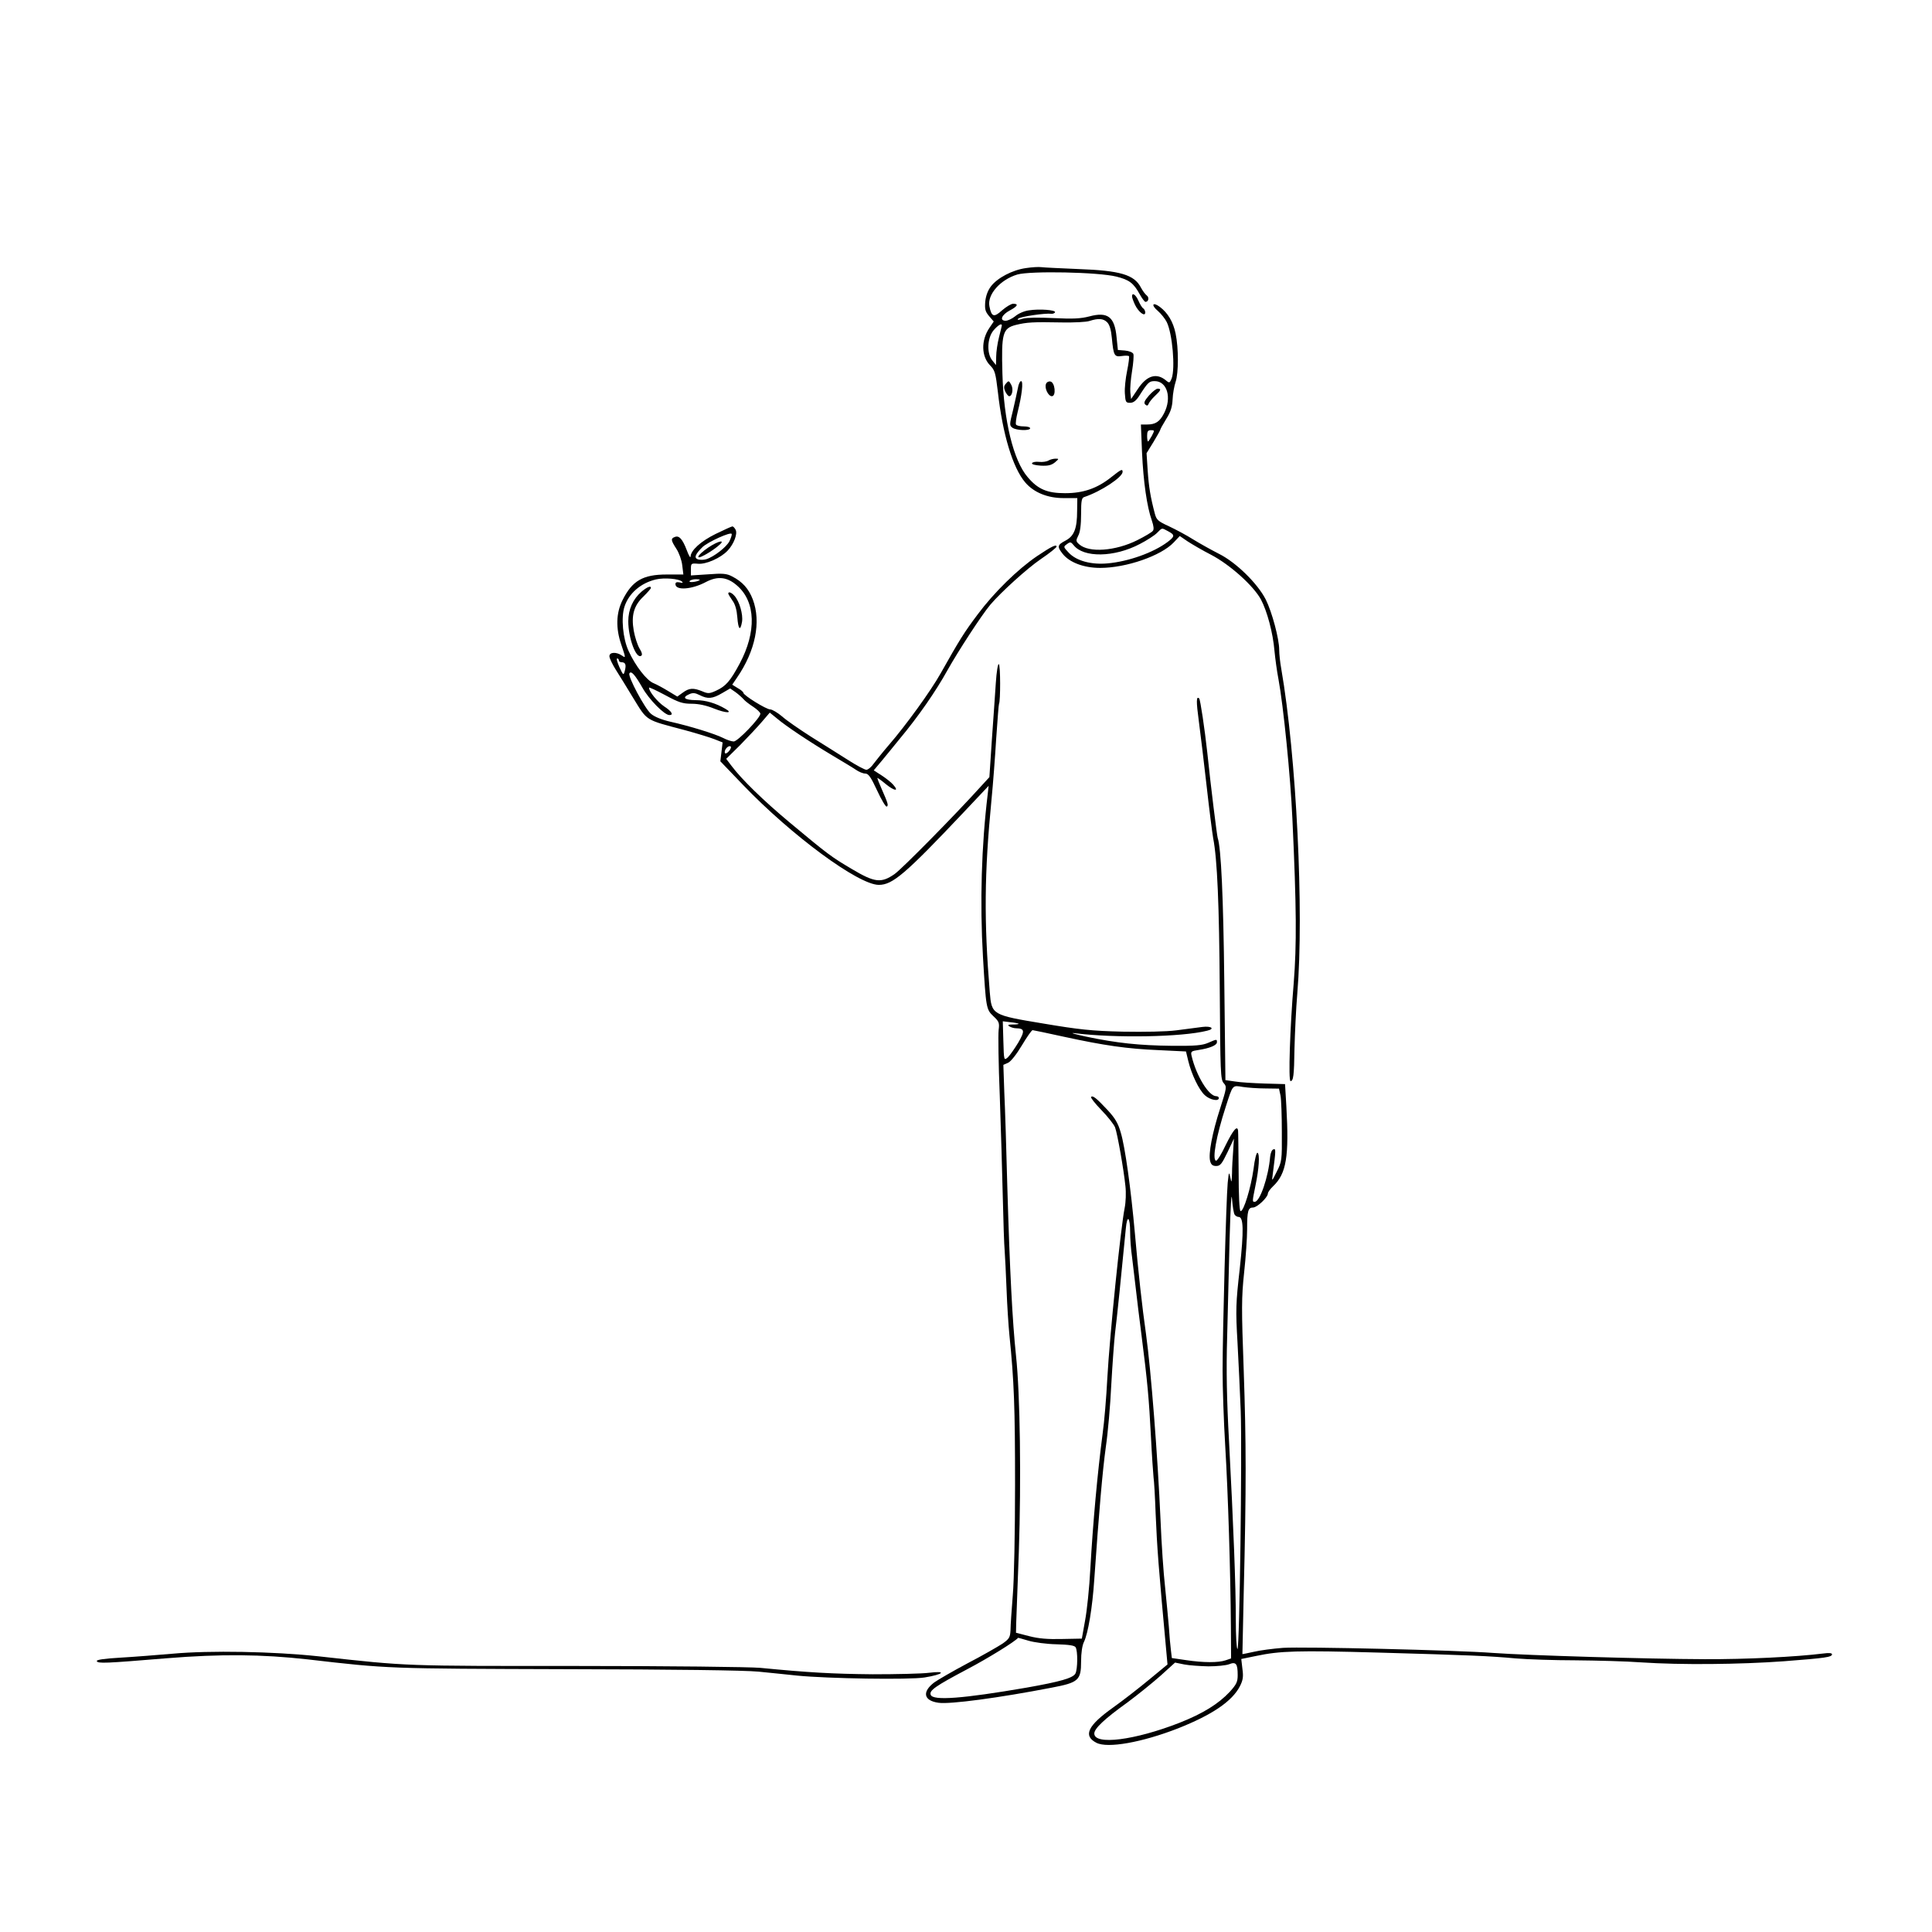
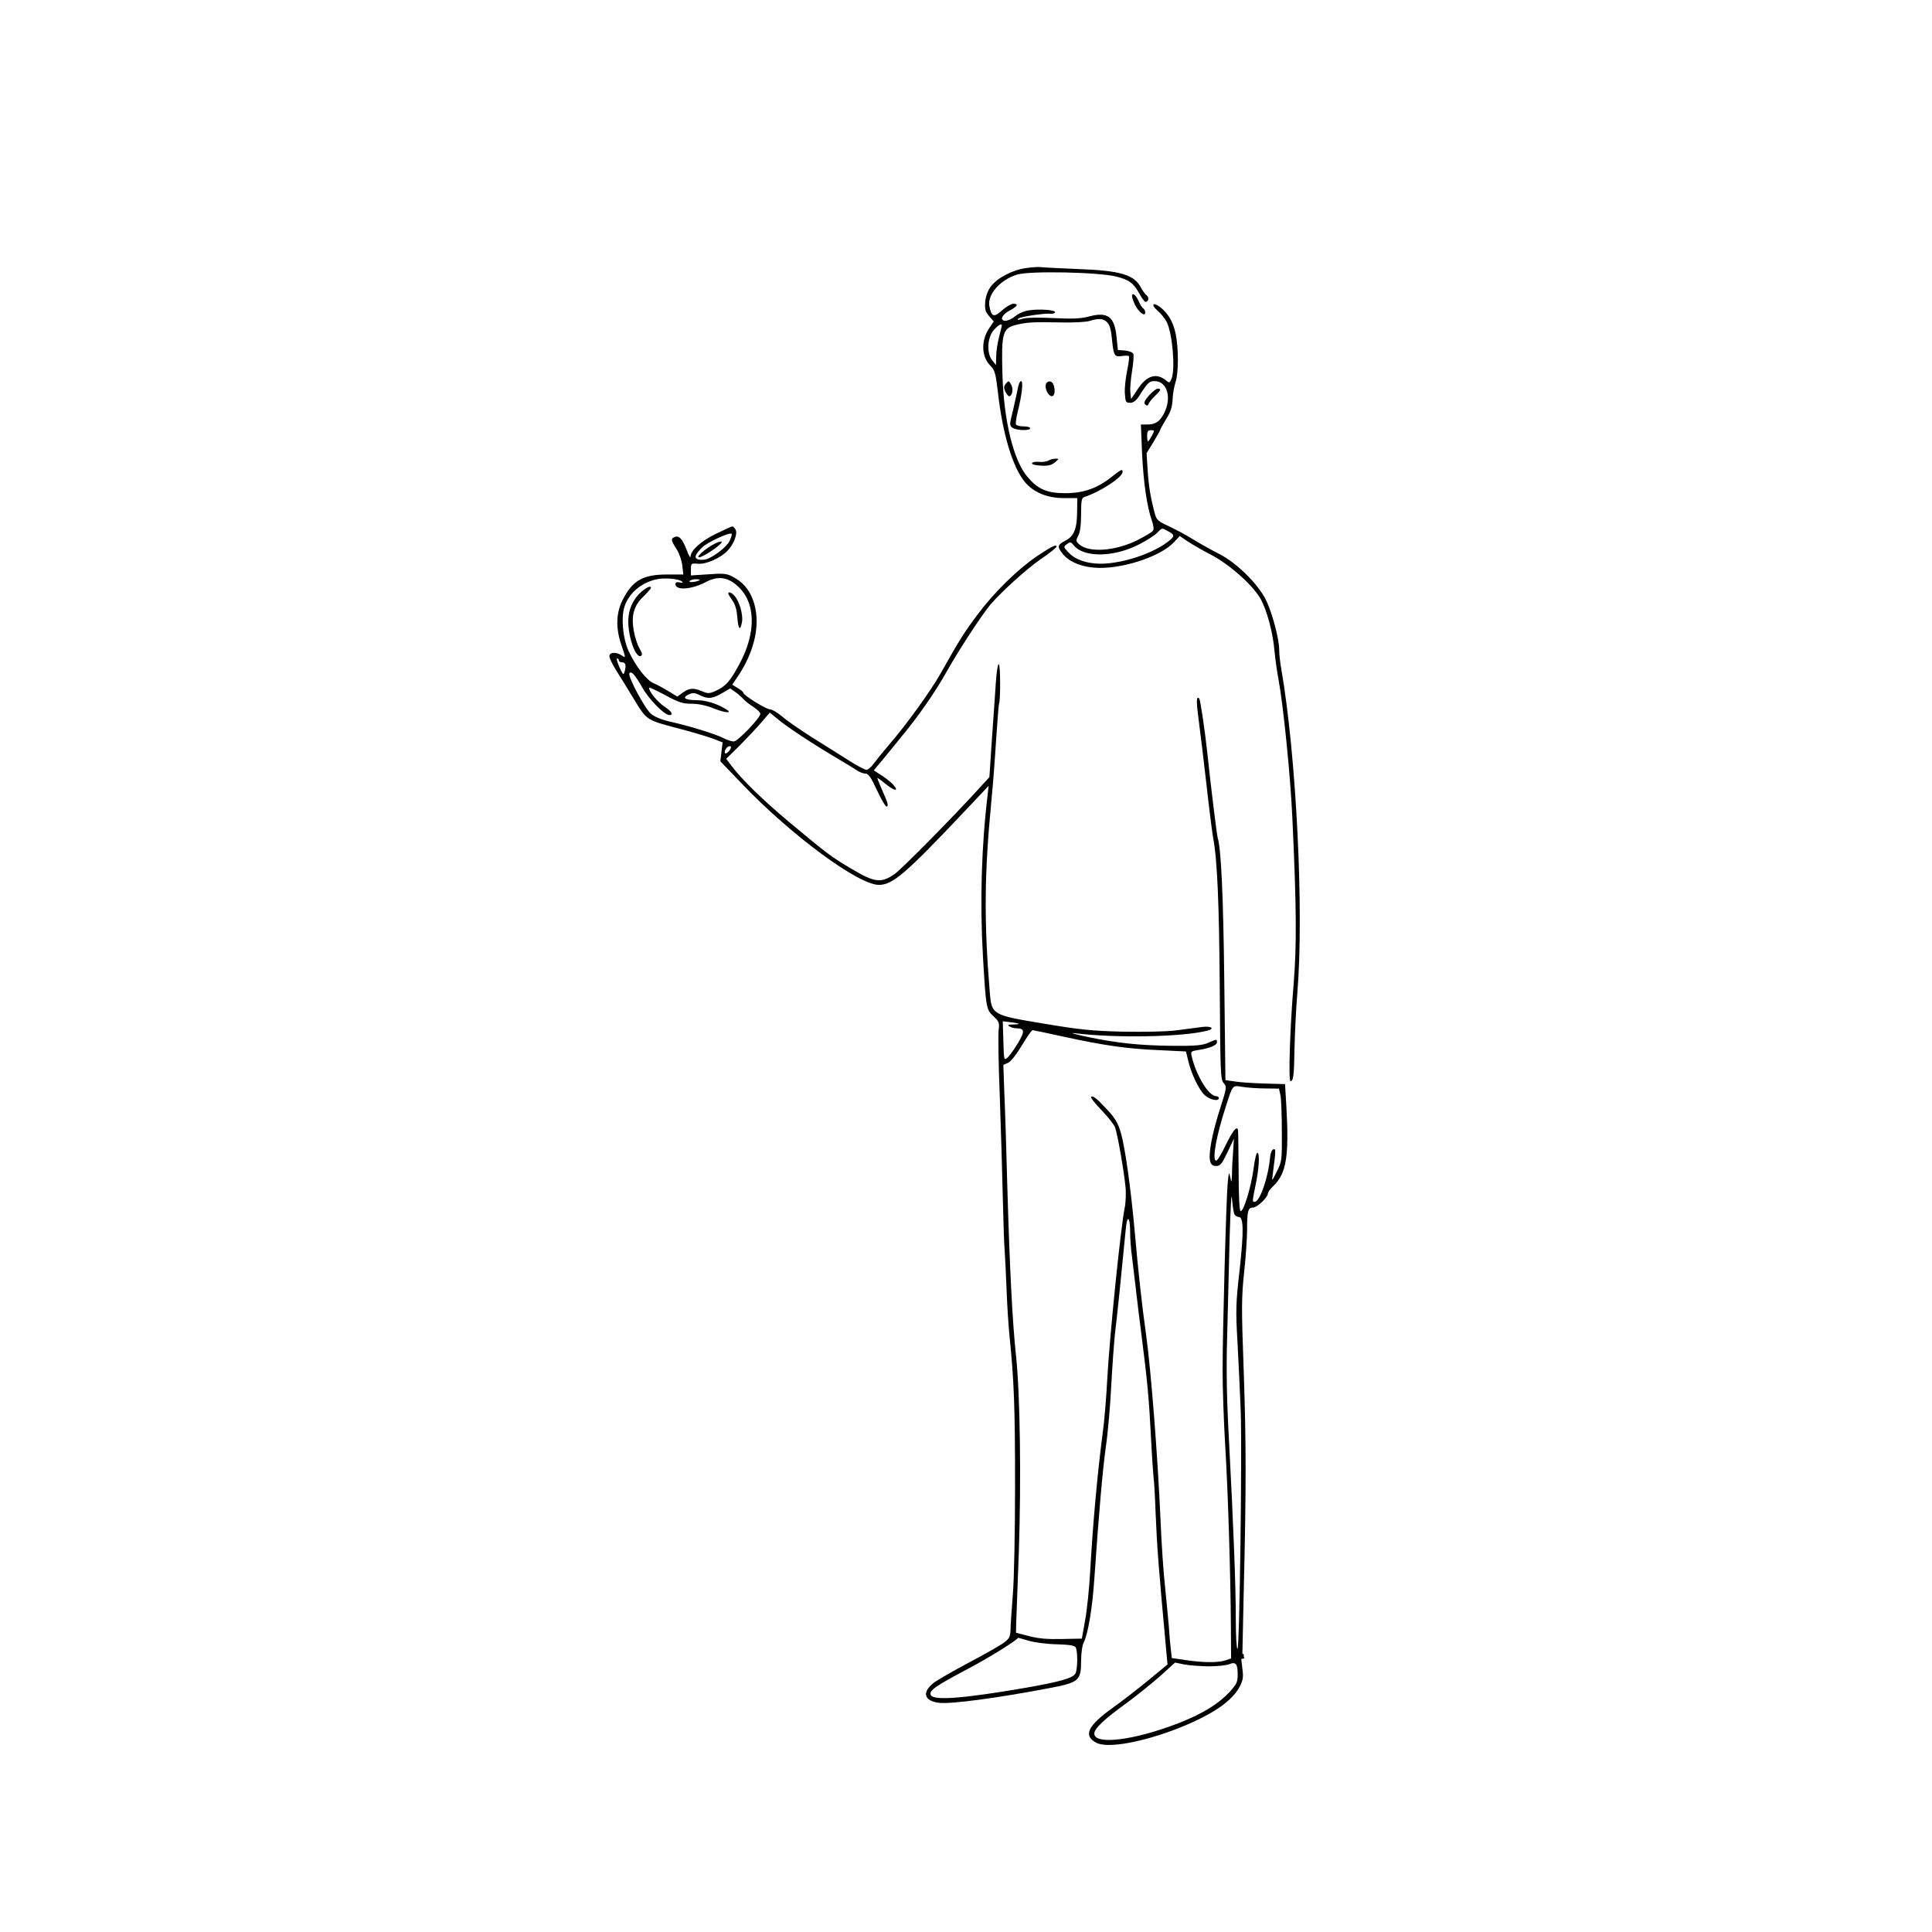
- <svg xmlns="http://www.w3.org/2000/svg" version="1.0" width="1024pt" height="1024pt" viewBox="0 0 1024 1024" preserveAspectRatio="xMidYMid meet">
-   <g transform="translate(0,1024) scale(0.1,-0.1)" fill="#000000" stroke="none">
-     <path d="M5437 8819 c-71 -10 -151 -52 -185 -97 -16 -21 -27 -50 -30 -81 -3 -40 0 -52 20 -76 l25 -29 -23 -34 c-45 -66 -43 -151 4 -199 25 -25 29 -40 41 -141 25 -223 79 -402 145 -479 45 -53 118 -83 203 -83 l73 0 -1 -67 c0 -95 -16 -134 -61 -158 -44 -23 -46 -32 -16 -70 36 -46 112 -75 199 -75 138 0 323 64 390 135 l32 34 41 -28 c23 -15 79 -48 126 -72 99 -52 223 -163 263 -236 33 -62 64 -177 72 -273 4 -41 13 -108 21 -149 26 -139 64 -516 74 -741 22 -473 23 -666 7 -870 -20 -235 -29 -520 -17 -520 15 0 19 28 21 172 2 78 8 211 15 293 36 434 -5 1258 -85 1720 -6 33 -11 78 -11 101 0 58 -38 200 -71 266 -43 85 -158 198 -249 243 -41 21 -102 55 -136 76 -33 21 -91 52 -127 69 -59 27 -67 34 -76 67 -23 87 -32 141 -38 228 l-6 93 37 60 c20 33 36 62 36 65 0 3 14 28 31 56 24 38 32 64 34 104 1 30 9 72 16 93 16 48 16 179 0 256 -13 63 -42 110 -83 141 -39 29 -49 11 -11 -21 17 -15 38 -41 47 -59 30 -61 46 -245 26 -299 -10 -24 -12 -25 -28 -12 -51 44 -104 29 -152 -45 l-35 -52 -4 35 c-2 19 2 70 9 112 7 43 10 84 7 92 -3 8 -22 16 -44 18 l-38 3 -7 68 c-10 108 -47 136 -144 110 -46 -12 -88 -14 -189 -9 -80 4 -143 3 -164 -3 -25 -8 -32 -8 -24 0 11 11 142 30 175 26 9 -1 18 3 20 8 4 12 -82 19 -139 10 -24 -3 -56 -17 -72 -31 -16 -13 -39 -24 -51 -24 -34 0 -21 32 23 55 41 22 47 35 17 35 -11 0 -37 -16 -59 -35 -43 -39 -56 -35 -67 22 -12 62 58 141 148 168 69 20 429 13 525 -11 68 -17 91 -34 124 -94 12 -22 26 -40 30 -40 17 0 21 24 7 34 -8 6 -22 25 -31 42 -35 68 -109 90 -332 98 -93 4 -181 8 -195 10 -14 2 -51 0 -83 -5z m431 -287 c13 -13 21 -40 25 -83 9 -94 13 -102 53 -96 19 3 36 2 38 -1 2 -4 -2 -39 -10 -77 -8 -39 -14 -92 -12 -120 3 -46 5 -50 28 -50 17 0 31 11 47 35 47 74 54 80 83 80 66 0 92 -88 50 -170 -23 -45 -45 -60 -91 -60 l-32 0 6 -148 c7 -155 26 -288 52 -361 10 -29 12 -48 5 -55 -5 -7 -42 -29 -82 -49 -116 -58 -257 -68 -308 -22 -18 16 -18 20 -5 46 10 18 15 58 15 114 0 73 3 87 18 91 89 30 202 105 202 133 0 17 -7 14 -60 -28 -75 -60 -149 -85 -245 -85 -95 0 -144 21 -198 85 -76 88 -127 300 -134 549 -6 214 1 240 72 258 58 14 87 16 245 13 63 -1 129 2 145 8 47 15 73 13 93 -7z m-558 -17 c0 -2 -7 -30 -15 -62 -8 -31 -15 -78 -15 -103 l-1 -45 -19 24 c-31 36 -28 120 6 160 23 27 44 40 44 26z m795 -585 c-9 -16 -18 -30 -20 -30 -3 0 -5 14 -5 30 0 23 4 30 20 30 20 0 20 -1 5 -30z m85 -505 c38 -20 38 -28 -2 -58 -75 -56 -206 -103 -317 -113 -87 -8 -165 13 -206 56 -29 31 -30 32 -10 46 17 13 21 12 35 -5 52 -68 216 -66 352 6 37 19 77 45 90 58 29 29 24 28 58 10z" />
-     <path d="M5330 8205 c-10 -12 -10 -21 -2 -40 7 -14 16 -25 21 -25 16 0 23 38 11 60 -13 24 -14 24 -30 5z" />
-     <path d="M5395 8183 c-4 -21 -16 -74 -26 -118 -19 -75 -19 -80 -3 -92 21 -15 94 -17 94 -3 0 6 -15 10 -34 10 -19 0 -38 4 -41 10 -3 5 1 35 9 67 22 87 31 163 18 163 -6 0 -14 -17 -17 -37z" />
-     <path d="M5544 8205 c-9 -22 12 -65 31 -65 24 0 17 74 -8 78 -9 2 -20 -4 -23 -13z" />
-     <path d="M6090 8144 c-24 -28 -29 -39 -20 -48 9 -8 14 -7 18 4 3 8 18 27 34 42 31 29 35 38 14 38 -8 0 -28 -16 -46 -36z" />
-     <path d="M5557 7799 c-10 -6 -32 -9 -50 -7 -18 2 -34 -1 -37 -7 -3 -6 16 -11 46 -13 39 -2 56 2 75 17 22 19 23 20 4 20 -11 0 -28 -4 -38 -10z" />
-     <path d="M6000 8669 c0 -6 7 -26 16 -45 19 -39 54 -65 54 -40 0 8 -5 18 -11 22 -6 3 -17 22 -25 40 -14 32 -34 46 -34 23z" />
-     <path d="M3793 7410 c-79 -39 -132 -87 -133 -121 -1 -8 -10 8 -20 35 -23 60 -41 79 -63 70 -23 -8 -21 -18 8 -63 14 -21 28 -60 31 -87 l6 -49 -88 0 c-127 0 -183 -33 -234 -135 -35 -69 -37 -150 -7 -237 24 -71 24 -72 4 -58 -30 21 -67 19 -67 -3 0 -10 15 -42 34 -72 19 -30 60 -96 90 -146 79 -128 61 -117 276 -174 63 -17 134 -39 157 -48 l43 -17 -6 -50 -6 -50 120 -125 c257 -268 612 -530 720 -530 73 0 140 57 450 385 l132 140 -5 -45 c-33 -272 -42 -572 -25 -863 16 -270 17 -277 55 -313 30 -28 33 -35 28 -73 -3 -24 -1 -181 6 -349 6 -169 13 -410 16 -537 3 -126 7 -255 10 -285 2 -30 7 -122 10 -205 3 -82 10 -190 15 -240 25 -245 30 -385 30 -795 0 -245 -5 -508 -12 -585 -6 -77 -12 -160 -12 -184 -2 -39 -6 -47 -43 -73 -23 -15 -106 -63 -185 -104 -79 -42 -158 -88 -176 -101 -66 -50 -57 -97 22 -108 60 -9 321 26 600 80 142 27 156 39 156 139 0 45 6 85 15 103 22 45 45 181 55 333 25 360 44 577 61 700 11 74 24 223 29 330 6 107 15 231 20 275 9 68 36 333 57 553 7 77 23 63 23 -20 0 -31 4 -90 10 -130 5 -40 14 -116 20 -168 6 -52 19 -162 30 -245 32 -250 40 -342 50 -535 5 -102 12 -201 14 -220 3 -19 8 -105 11 -190 8 -186 14 -271 59 -758 l4 -44 -97 -80 c-53 -44 -139 -111 -191 -148 -135 -96 -161 -150 -89 -187 59 -31 242 2 432 76 182 72 288 144 329 224 16 32 19 50 13 92 l-6 52 78 16 c128 27 218 30 648 18 493 -14 587 -18 730 -31 61 -5 203 -10 315 -10 113 -1 270 -5 350 -11 207 -14 522 -11 755 6 222 17 255 22 255 37 0 7 -17 8 -47 4 -145 -18 -408 -31 -628 -30 -303 1 -941 20 -1120 33 -198 15 -1007 34 -1115 27 -52 -4 -122 -13 -155 -21 -33 -7 -60 -13 -60 -12 0 1 3 148 7 327 14 564 13 795 0 1175 -12 331 -12 386 2 519 9 82 16 186 16 231 0 97 5 115 32 115 21 0 78 54 78 74 0 7 13 25 29 40 69 66 84 157 69 421 l-7 119 -108 3 c-59 2 -130 6 -158 11 l-50 7 -6 520 c-5 452 -17 712 -35 764 -4 13 -36 268 -55 451 -14 128 -37 281 -43 288 -16 15 -16 -16 -2 -120 8 -62 27 -215 41 -341 14 -125 30 -251 35 -279 22 -113 32 -353 35 -806 3 -436 4 -475 21 -493 17 -19 16 -24 -19 -134 -42 -130 -63 -241 -53 -279 5 -19 13 -26 32 -26 22 0 30 11 60 73 l34 72 -4 -65 c-3 -36 -6 -90 -6 -120 -2 -50 -3 -52 -9 -20 -7 32 -8 29 -14 -30 -8 -85 -27 -789 -27 -995 0 -88 6 -268 14 -400 15 -249 28 -669 30 -957 l1 -168 -29 -10 c-38 -13 -117 -13 -210 1 l-75 11 -5 42 c-3 22 -8 79 -11 126 -4 47 -13 141 -20 210 -8 69 -19 229 -24 355 -15 339 -50 789 -77 985 -20 140 -41 328 -59 535 -21 234 -52 458 -75 533 -14 49 -30 76 -71 120 -58 62 -77 77 -86 68 -4 -3 21 -35 55 -70 34 -35 66 -76 72 -91 12 -31 46 -223 55 -312 4 -34 2 -85 -4 -115 -21 -105 -79 -670 -92 -903 -5 -99 -16 -232 -25 -295 -27 -207 -51 -467 -65 -715 -5 -99 -18 -223 -28 -275 l-17 -95 -104 -2 c-76 -2 -125 2 -175 15 l-70 18 1 50 c1 27 7 198 14 379 13 379 7 836 -15 1040 -19 180 -33 450 -46 895 -5 195 -12 420 -16 500 l-5 146 25 11 c15 7 45 45 73 92 27 45 52 81 57 81 4 0 79 -16 166 -35 212 -46 333 -64 504 -71 l143 -7 12 -50 c17 -70 56 -153 88 -182 27 -25 74 -34 74 -15 0 6 -6 10 -14 10 -39 0 -105 107 -130 212 -6 25 -3 27 37 33 59 9 97 25 97 41 0 17 0 17 -46 -3 -32 -14 -68 -17 -194 -16 -171 2 -289 14 -455 49 -60 13 -87 21 -60 18 215 -27 569 -21 703 13 43 10 23 26 -25 20 -27 -4 -88 -11 -138 -18 -54 -7 -168 -9 -285 -7 -165 4 -230 11 -420 43 -272 45 -274 46 -284 166 -31 380 -29 627 9 1019 8 80 19 226 25 325 7 99 13 182 15 185 8 13 8 206 -1 210 -5 3 -12 -40 -16 -100 -4 -58 -13 -194 -21 -302 l-13 -197 -44 -48 c-138 -153 -419 -438 -459 -466 -71 -49 -105 -45 -226 27 -110 65 -126 77 -330 247 -138 115 -255 229 -308 300 l-28 37 74 73 c40 41 92 96 115 123 l42 49 38 -31 c47 -40 170 -122 292 -195 52 -31 109 -65 125 -76 17 -12 39 -21 51 -21 17 0 30 -19 63 -90 23 -50 46 -88 51 -85 10 6 7 16 -29 98 -12 27 -21 51 -21 53 0 3 20 -11 45 -32 47 -38 72 -40 39 -3 -10 12 -38 34 -61 49 l-42 27 42 50 c23 28 66 80 94 115 101 121 193 254 255 366 56 100 180 291 227 347 56 66 197 194 268 242 46 31 83 61 83 66 0 14 -28 0 -104 -51 -102 -69 -228 -193 -313 -307 -73 -97 -96 -134 -198 -315 -51 -91 -183 -274 -275 -380 -31 -36 -66 -80 -79 -97 -12 -18 -30 -33 -39 -33 -9 0 -54 24 -99 53 -45 28 -132 84 -194 122 -61 39 -131 87 -154 108 -24 20 -52 37 -63 37 -21 0 -142 75 -142 88 0 4 -13 16 -30 25 l-29 18 25 37 c98 142 129 296 84 415 -22 57 -55 94 -110 122 -28 15 -50 17 -126 11 l-92 -6 0 33 c0 31 1 32 38 29 42 -4 121 31 157 70 33 35 53 89 42 110 -5 10 -13 18 -17 18 -4 0 -44 -18 -89 -40z m73 -39 c-16 -31 -83 -83 -123 -95 -13 -4 -32 -4 -43 -1 -23 7 -16 27 24 66 29 27 150 82 154 69 2 -5 -4 -22 -12 -39z m-251 -214 c7 -6 3 -8 -12 -4 -16 3 -23 1 -23 -9 0 -35 87 -29 163 12 62 32 112 26 164 -20 99 -86 103 -246 13 -414 -50 -93 -73 -119 -125 -143 -35 -16 -43 -16 -73 -3 -47 19 -69 18 -103 -7 l-29 -21 -48 29 c-26 16 -61 35 -78 42 -36 14 -96 91 -132 170 -31 66 -41 178 -22 236 23 70 86 125 167 144 43 10 123 4 138 -12z m94 9 c-12 -10 -60 -16 -54 -6 3 5 18 10 32 10 15 0 24 -2 22 -4z m-429 -426 c0 -5 6 -10 14 -10 21 0 26 -13 18 -44 -7 -27 -8 -27 -29 18 -11 25 -17 46 -12 46 5 0 9 -4 9 -10z m125 -145 c34 -61 116 -145 143 -145 24 0 12 20 -28 46 -35 24 -80 78 -80 99 0 4 38 -14 85 -39 72 -39 93 -46 141 -46 37 0 78 -9 120 -26 63 -25 101 -25 59 -1 -51 30 -105 46 -157 46 -61 1 -75 14 -34 32 18 8 30 7 54 -5 43 -22 68 -20 119 10 l43 25 29 -20 c15 -11 34 -28 42 -37 7 -9 31 -27 51 -40 21 -14 38 -30 38 -37 0 -22 -120 -147 -141 -147 -11 0 -36 8 -57 19 -44 22 -177 63 -280 86 -44 10 -84 26 -102 42 -32 27 -124 199 -114 214 9 16 30 -8 69 -76z m458 -337 c-10 -11 -19 -15 -21 -8 -5 15 18 41 30 34 5 -3 1 -15 -9 -26z m1536 -1444 c2 -2 -11 -4 -30 -4 -26 0 -30 -3 -19 -10 8 -5 24 -10 35 -10 46 -1 48 -14 12 -76 -20 -33 -44 -67 -55 -78 -21 -18 -21 -18 -24 87 l-3 104 40 -5 c22 -2 42 -6 44 -8z m1308 -343 l72 -1 8 -37 c4 -21 7 -108 7 -193 1 -150 0 -157 -27 -210 -25 -51 -27 -53 -22 -20 18 138 18 143 4 138 -8 -2 -15 -20 -17 -39 -9 -107 -54 -239 -82 -239 -13 0 -13 1 4 85 19 90 24 169 11 175 -5 3 -15 -34 -21 -86 -14 -100 -53 -228 -69 -223 -6 3 -10 82 -10 209 -1 113 -2 211 -3 218 -4 29 -26 3 -66 -78 -22 -47 -45 -84 -51 -82 -21 6 1 130 52 287 38 118 34 113 90 104 26 -4 80 -8 120 -8z m-163 -669 c4 -6 13 -12 21 -12 26 0 28 -71 6 -274 -21 -183 -22 -219 -12 -391 6 -105 13 -267 17 -362 8 -221 -6 -1263 -17 -1263 -5 0 -9 71 -9 158 0 176 -12 487 -36 945 -12 217 -15 378 -10 545 3 130 9 365 13 522 5 178 10 259 13 215 3 -39 9 -76 14 -83z m-1093 -2258 c30 -9 96 -18 148 -19 66 -2 96 -6 102 -16 12 -19 11 -116 -1 -139 -13 -24 -79 -43 -260 -75 -337 -58 -495 -70 -507 -38 -9 23 24 46 194 136 112 59 252 146 269 166 0 1 25 -6 55 -15z m954 -136 c44 0 93 5 109 11 37 15 46 3 46 -57 0 -36 -6 -49 -42 -89 -60 -64 -142 -115 -266 -164 -238 -93 -452 -120 -452 -57 0 26 52 76 176 165 54 40 133 104 176 142 l76 69 49 -10 c26 -5 84 -9 128 -10z" />
-     <path d="M3754 7338 c-61 -42 -73 -70 -16 -38 22 12 53 33 68 46 45 36 5 30 -52 -8z" />
-     <path d="M3400 7104 c-45 -39 -70 -94 -70 -157 0 -88 41 -200 68 -183 8 4 5 17 -9 40 -11 19 -24 60 -30 93 -14 81 0 133 52 182 21 21 39 41 39 45 0 13 -20 5 -50 -20z" />
-     <path d="M3860 7094 c0 -3 10 -20 22 -37 15 -20 23 -50 26 -89 5 -65 16 -76 25 -23 6 39 -14 108 -40 137 -16 18 -33 24 -33 12z" />
-     <path d="M915 1475 c-82 -7 -208 -17 -278 -21 -85 -5 -126 -11 -124 -18 5 -14 44 -12 372 15 284 23 503 21 745 -6 431 -50 421 -49 1370 -52 574 -1 947 -6 1020 -13 63 -6 156 -16 205 -21 163 -16 593 -23 675 -10 100 16 121 37 25 25 -38 -5 -173 -8 -300 -8 -211 2 -339 9 -595 34 -52 5 -488 10 -968 10 -924 0 -894 -2 -1372 51 -241 26 -578 32 -775 14z" />
+ <svg xmlns="http://www.w3.org/2000/svg" version="1.0" id="레이어_1" x="0px" y="0px" viewBox="0 0 1024 1024" style="enable-background:new 0 0 1024 1024;" xml:space="preserve">
+   <g transform="translate(0,1024) scale(0.1,-0.1)">
+     <path d="M5437,8819c-71-10-151-52-185-97c-16-21-27-50-30-81c-3-40,0-52,20-76l25-29l-23-34c-45-66-43-151,4-199   c25-25,29-40,41-141c25-223,79-402,145-479c45-53,118-83,203-83h73l-1-67c0-95-16-134-61-158c-44-23-46-32-16-70   c36-46,112-75,199-75c138,0,323,64,390,135l32,34l41-28c23-15,79-48,126-72c99-52,223-163,263-236c33-62,64-177,72-273   c4-41,13-108,21-149c26-139,64-516,74-741c22-473,23-666,7-870c-20-235-29-520-17-520c15,0,19,28,21,172c2,78,8,211,15,293   c36,434-5,1258-85,1720c-6,33-11,78-11,101c0,58-38,200-71,266c-43,85-158,198-249,243c-41,21-102,55-136,76c-33,21-91,52-127,69   c-59,27-67,34-76,67c-23,87-32,141-38,228l-6,93l37,60c20,33,36,62,36,65s14,28,31,56c24,38,32,64,34,104c1,30,9,72,16,93   c16,48,16,179,0,256c-13,63-42,110-83,141c-39,29-49,11-11-21c17-15,38-41,47-59c30-61,46-245,26-299c-10-24-12-25-28-12   c-51,44-104,29-152-45l-35-52l-4,35c-2,19,2,70,9,112c7,43,10,84,7,92s-22,16-44,18l-38,3l-7,68c-10,108-47,136-144,110   c-46-12-88-14-189-9c-80,4-143,3-164-3c-25-8-32-8-24,0c11,11,142,30,175,26c9-1,18,3,20,8c4,12-82,19-139,10c-24-3-56-17-72-31   c-16-13-39-24-51-24c-34,0-21,32,23,55c41,22,47,35,17,35c-11,0-37-16-59-35c-43-39-56-35-67,22c-12,62,58,141,148,168   c69,20,429,13,525-11c68-17,91-34,124-94c12-22,26-40,30-40c17,0,21,24,7,34c-8,6-22,25-31,42c-35,68-109,90-332,98   c-93,4-181,8-195,10S5469,8824,5437,8819z M5868,8532c13-13,21-40,25-83c9-94,13-102,53-96c19,3,36,2,38-1c2-4-2-39-10-77   c-8-39-14-92-12-120c3-46,5-50,28-50c17,0,31,11,47,35c47,74,54,80,83,80c66,0,92-88,50-170c-23-45-45-60-91-60h-32l6-148   c7-155,26-288,52-361c10-29,12-48,5-55c-5-7-42-29-82-49c-116-58-257-68-308-22c-18,16-18,20-5,46c10,18,15,58,15,114   c0,73,3,87,18,91c89,30,202,105,202,133c0,17-7,14-60-28c-75-60-149-85-245-85c-95,0-144,21-198,85c-76,88-127,300-134,549   c-6,214,1,240,72,258c58,14,87,16,245,13c63-1,129,2,145,8C5822,8554,5848,8552,5868,8532z M5310,8515c0-2-7-30-15-62   c-8-31-15-78-15-103l-1-45l-19,24c-31,36-28,120,6,160C5289,8516,5310,8529,5310,8515z M6105,7930c-9-16-18-30-20-30   c-3,0-5,14-5,30c0,23,4,30,20,30C6120,7960,6120,7959,6105,7930z M6190,7425c38-20,38-28-2-58c-75-56-206-103-317-113   c-87-8-165,13-206,56c-29,31-30,32-10,46c17,13,21,12,35-5c52-68,216-66,352,6c37,19,77,45,90,58C6161,7444,6156,7443,6190,7425z" />
+     <path d="M5330,8205c-10-12-10-21-2-40c7-14,16-25,21-25c16,0,23,38,11,60C5347,8224,5346,8224,5330,8205z" />
+     <path d="M5395,8183c-4-21-16-74-26-118c-19-75-19-80-3-92c21-15,94-17,94-3c0,6-15,10-34,10s-38,4-41,10c-3,5,1,35,9,67   c22,87,31,163,18,163C5406,8220,5398,8203,5395,8183z" />
+     <path d="M5544,8205c-9-22,12-65,31-65c24,0,17,74-8,78C5558,8220,5547,8214,5544,8205z" />
+     <path d="M6090,8144c-24-28-29-39-20-48c9-8,14-7,18,4c3,8,18,27,34,42c31,29,35,38,14,38C6128,8180,6108,8164,6090,8144z" />
+     <path d="M5557,7799c-10-6-32-9-50-7s-34-1-37-7s16-11,46-13c39-2,56,2,75,17c22,19,23,20,4,20C5584,7809,5567,7805,5557,7799z" />
+     <path d="M6000,8669c0-6,7-26,16-45c19-39,54-65,54-40c0,8-5,18-11,22c-6,3-17,22-25,40C6020,8678,6000,8692,6000,8669z" />
+     <path d="M6818,4375l-7,119l-108,3c-59,2-130,6-158,11l-50,7l-6,520c-5,452-17,712-35,764c-4,13-36,268-55,451   c-14,128-37,281-43,288c-16,15-16-16-2-120c8-62,27-215,41-341c14-125,30-251,35-279c22-113,32-353,35-806c3-436,4-475,21-493   c17-19,16-24-19-134c-42-130-63-241-53-279c5-19,13-26,32-26c22,0,30,11,60,73l34,72l-4-65c-3-36-6-90-6-120c-2-50-3-52-9-20   c-7,32-8,29-14-30c-8-85-27-789-27-995c0-88,6-268,14-400c15-249,28-669,30-957l1-168l-29-10c-38-13-117-13-210,1l-75,11l-5,42   c-3,22-8,79-11,126c-4,47-13,141-20,210c-8,69-19,229-24,355c-15,339-50,789-77,985c-20,140-41,328-59,535c-21,234-52,458-75,533   c-14,49-30,76-71,120c-58,62-77,77-86,68c-4-3,21-35,55-70s66-76,72-91c12-31,46-223,55-312c4-34,2-85-4-115c-21-105-79-670-92-903   c-5-99-16-232-25-295c-27-207-51-467-65-715c-5-99-18-223-28-275l-17-95l-104-2c-76-2-125,2-175,15l-70,18l1,50c1,27,7,198,14,379   c13,379,7,836-15,1040c-19,180-33,450-46,895c-5,195-12,420-16,500l-5,146l25,11c15,7,45,45,73,92c27,45,52,81,57,81   c4,0,79-16,166-35c212-46,333-64,504-71l143-7l12-50c17-70,56-153,88-182c27-25,74-34,74-15c0,6-6,10-14,10c-39,0-105,107-130,212   c-6,25-3,27,37,33c59,9,97,25,97,41c0,17,0,17-46-3c-32-14-68-17-194-16c-171,2-289,14-455,49c-60,13-87,21-60,18   c215-27,569-21,703,13c43,10,23,26-25,20c-27-4-88-11-138-18c-54-7-168-9-285-7c-165,4-230,11-420,43c-272,45-274,46-284,166   c-31,380-29,627,9,1019c8,80,19,226,25,325c7,99,13,182,15,185c8,13,8,206-1,210c-5,3-12-40-16-100c-4-58-13-194-21-302l-13-197   l-44-48c-138-153-419-438-459-466c-71-49-105-45-226,27c-110,65-126,77-330,247c-138,115-255,229-308,300l-28,37l74,73   c40,41,92,96,115,123l42,49l38-31c47-40,170-122,292-195c52-31,109-65,125-76c17-12,39-21,51-21c17,0,30-19,63-90   c23-50,46-88,51-85c10,6,7,16-29,98c-12,27-21,51-21,53c0,3,20-11,45-32c47-38,72-40,39-3c-10,12-38,34-61,49l-42,27l42,50   c23,28,66,80,94,115c101,121,193,254,255,366c56,100,180,291,227,347c56,66,197,194,268,242c46,31,83,61,83,66c0,14-28,0-104-51   c-102-69-228-193-313-307c-73-97-96-134-198-315c-51-91-183-274-275-380c-31-36-66-80-79-97c-12-18-30-33-39-33c-9,0-54,24-99,53   c-45,28-132,84-194,122c-61,39-131,87-154,108c-24,20-52,37-63,37c-21,0-142,75-142,88c0,4-13,16-30,25l-29,18l25,37   c98,142,129,296,84,415c-22,57-55,94-110,122c-28,15-50,17-126,11l-92-6v33c0,31,1,32,38,29c42-4,121,31,157,70c33,35,53,89,42,110   c-5,10-13,18-17,18c-4,0-44-18-89-40c-79-39-132-87-133-121c-1-8-10,8-20,35c-23,60-41,79-63,70c-23-8-21-18,8-63   c14-21,28-60,31-87l6-49h-88c-127,0-183-33-234-135c-35-69-37-150-7-237c24-71,24-72,4-58c-30,21-67,19-67-3c0-10,15-42,34-72   c19-30,60-96,90-146c79-128,61-117,276-174c63-17,134-39,157-48l43-17l-6-50l-6-50l120-125c257-268,612-530,720-530   c73,0,140,57,450,385l132,140l-5-45c-33-272-42-572-25-863c16-270,17-277,55-313c30-28,33-35,28-73c-3-24-1-181,6-349   c6-169,13-410,16-537c3-126,7-255,10-285c2-30,7-122,10-205c3-82,10-190,15-240c25-245,30-385,30-795c0-245-5-508-12-585   c-6-77-12-160-12-184c-2-39-6-47-43-73c-23-15-106-63-185-104c-79-42-158-88-176-101c-66-50-57-97,22-108c60-9,321,26,600,80   c142,27,156,39,156,139c0,45,6,85,15,103c22,45,45,181,55,333c25,360,44,577,61,700c11,74,24,223,29,330c6,107,15,231,20,275   c9,68,36,333,57,553c7,77,23,63,23-20c0-31,4-90,10-130c5-40,14-116,20-168c6-52,19-162,30-245c32-250,40-342,50-535   c5-102,12-201,14-220c3-19,8-105,11-190c8-186,14-271,59-758l4-44l-97-80c-53-44-139-111-191-148c-135-96-161-150-89-187   c59-31,242,2,432,76c182,72,288,144,329,224c16,32,19,50,13,92l-6,52l16.2,3.3c-2.8,7.4-3.9,15.5-3.4,23.5   c-4.3-0.8-6.9-1.2-6.9-0.9c0,1,3,148,7,327c14,564,13,795,0,1175c-12,331-12,386,2,519c9,82,16,186,16,231c0,97,5,115,32,115   c21,0,78,54,78,74c0,7,13,25,29,40C6818,4020,6833,4111,6818,4375z M3724,7341c29,27,150,82,154,69c2-5-4-22-12-39   c-16-31-83-83-123-95c-13-4-32-4-43-1C3677,7282,3684,7302,3724,7341z M3655,7160c3,5,18,10,32,10c15,0,24-2,22-4   C3697,7156,3649,7150,3655,7160z M3312,6686c-7-27-8-27-29,18c-11,25-17,46-12,46s9-4,9-10c0-5,6-10,14-10   C3315,6730,3320,6717,3312,6686z M3310,7025c23,70,86,125,167,144c43,10,123,4,138-12c7-6,3-8-12-4c-16,3-23,1-23-9   c0-35,87-29,163,12c62,32,112,26,164-20c99-86,103-246,13-414c-50-93-73-119-125-143c-35-16-43-16-73-3c-47,19-69,18-103-7l-29-21   l-48,29c-26,16-61,35-78,42c-36,14-96,91-132,170C3301,6855,3291,6967,3310,7025z M3552,6415c-44,10-84,26-102,42   c-32,27-124,199-114,214c9,16,30-8,69-76c34-61,116-145,143-145c24,0,12,20-28,46c-35,24-80,78-80,99c0,4,38-14,85-39   c72-39,93-46,141-46c37,0,78-9,120-26c63-25,101-25,59-1c-51,30-105,46-157,46c-61,1-75,14-34,32c18,8,30,7,54-5   c43-22,68-20,119,10l43,25l29-20c15-11,34-28,42-37c7-9,31-27,51-40c21-14,38-30,38-37c0-22-120-147-141-147c-11,0-36,8-57,19   C3788,6351,3655,6392,3552,6415z M3842,6250c-5,15,18,41,30,34c5-3,1-15-9-26S3844,6243,3842,6250z M5355,4822c22-2,42-6,44-8   c2-2-11-4-30-4c-26,0-30-3-19-10c8-5,24-10,35-10c46-1,48-14,12-76c-20-33-44-67-55-78c-21-18-21-18-24,87l-3,104L5355,4822z    M5700,1370c-13-24-79-43-260-75c-337-58-495-70-507-38c-9,23,24,46,194,136c112,59,252,146,269,166c0,1,25-6,55-15   c30-9,96-18,148-19c66-2,96-6,102-16C5713,1490,5712,1393,5700,1370z M6518,1273c-60-64-142-115-266-164c-238-93-452-120-452-57   c0,26,52,76,176,165c54,40,133,104,176,142l76,69l49-10c26-5,84-9,128-10c44,0,93,5,109,11c37,15,46,3,46-57   C6560,1326,6554,1313,6518,1273z M6571,3516c-21-183-22-219-12-391c6-105,13-267,17-362c8-221-6-1263-17-1263c-5,0-9,71-9,158   c0,176-12,487-36,945c-12,217-15,378-10,545c3,130,9,365,13,522c5,178,10,259,13,215c3-39,9-76,14-83c4-6,13-12,21-12   C6591,3790,6593,3719,6571,3516z M6767,4030c-25-51-27-53-22-20c18,138,18,143,4,138c-8-2-15-20-17-39c-9-107-54-239-82-239   c-13,0-13,1,4,85c19,90,24,169,11,175c-5,3-15-34-21-86c-14-100-53-228-69-223c-6,3-10,82-10,209c-1,113-2,211-3,218   c-4,29-26,3-66-78c-22-47-45-84-51-82c-21,6,1,130,52,287c38,118,34,113,90,104c26-4,80-8,120-8l72-1l8-37c4-21,7-108,7-193   C6795,4090,6794,4083,6767,4030z" />
+     <path d="M3754,7338c-61-42-73-70-16-38c22,12,53,33,68,46C3851,7382,3811,7376,3754,7338z" />
+     <path d="M3400,7104c-45-39-70-94-70-157c0-88,41-200,68-183c8,4,5,17-9,40c-11,19-24,60-30,93c-14,81,0,133,52,182   c21,21,39,41,39,45C3450,7137,3430,7129,3400,7104z" />
+     <path d="M3860,7094c0-3,10-20,22-37c15-20,23-50,26-89c5-65,16-76,25-23c6,39-14,108-40,137C3877,7100,3860,7106,3860,7094z" />
  </g>
</svg>
